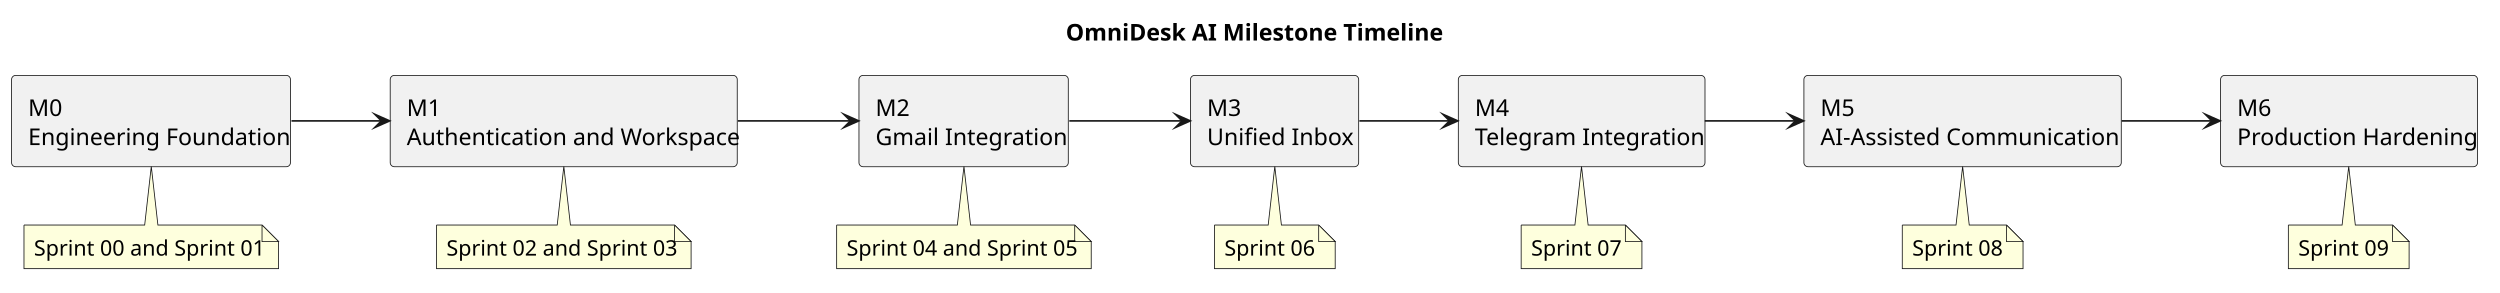
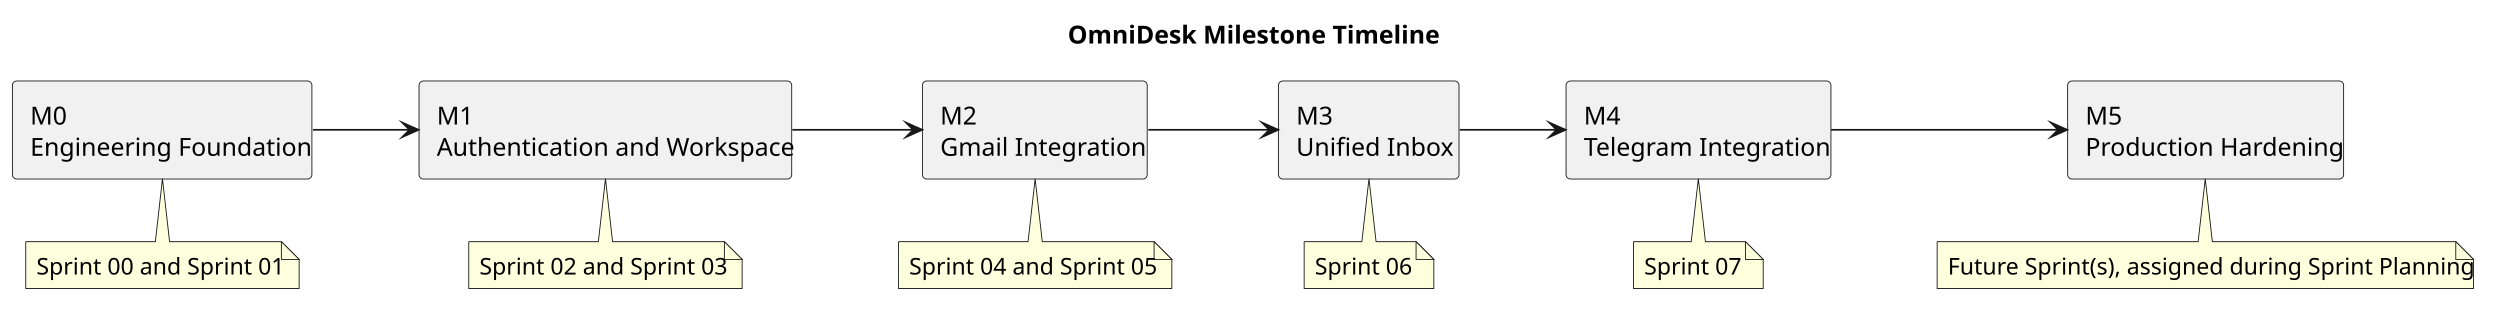
- <svg xmlns="http://www.w3.org/2000/svg" version="1.1" data-diagram-type="DESCRIPTION" style="width:1512px;height:177px;background:#FFFFFF;" width="1512px" height="177px" viewBox="0 0 1512 177" zoomAndPan="magnify" preserveAspectRatio="none" contentStyleType="text/css">
+ <svg xmlns="http://www.w3.org/2000/svg" version="1.1" data-diagram-type="DESCRIPTION" style="width:1408px;height:177px;background:#FFFFFF;" width="1408px" height="177px" viewBox="0 0 1408 177" zoomAndPan="magnify" preserveAspectRatio="none" contentStyleType="text/css">
  <defs />
  <g font-family="sans-serif" lengthAdjust="spacing">
    <g class="title" data-source-line="1">
-       <text x="644.572" y="24.533" fill="#000" font-size="14" textLength="216.275" font-weight="700">OmniDesk AI Milestone Timeline</text>
+       <text x="601.354" y="24.533" fill="#000" font-size="14" textLength="198.386" font-weight="700">OmniDesk Milestone Timeline</text>
    </g>
    <g class="entity" data-qualified-name="M0" id="ent0001" data-source-line="6">
      <rect x="7" y="45.609" width="168.668" height="55.219" fill="#F1F1F1" style="stroke:#181818;stroke-width:0.5;" rx="2.5" ry="2.5" />
      <text x="17" y="70.143" fill="#000" font-size="14" textLength="19.448">M0</text>
      <text x="17" y="87.752" fill="#000" font-size="14" textLength="148.668">Engineering Foundation</text>
    </g>
    <g class="entity" data-qualified-name="M1" id="ent0002" data-source-line="7">
      <rect x="236" y="45.609" width="209.889" height="55.219" fill="#F1F1F1" style="stroke:#181818;stroke-width:0.5;" rx="2.5" ry="2.5" />
      <text x="246" y="70.143" fill="#000" font-size="14" textLength="19.448">M1</text>
      <text x="246" y="87.752" fill="#000" font-size="14" textLength="189.889">Authentication and Workspace</text>
    </g>
    <g class="entity" data-qualified-name="M2" id="ent0003" data-source-line="8">
      <rect x="519.5" y="45.609" width="126.606" height="55.219" fill="#F1F1F1" style="stroke:#181818;stroke-width:0.5;" rx="2.5" ry="2.5" />
      <text x="529.5" y="70.143" fill="#000" font-size="14" textLength="19.448">M2</text>
      <text x="529.5" y="87.752" fill="#000" font-size="14" textLength="106.606">Gmail Integration</text>
    </g>
    <g class="entity" data-qualified-name="M3" id="ent0004" data-source-line="9">
      <rect x="720" y="45.609" width="101.717" height="55.219" fill="#F1F1F1" style="stroke:#181818;stroke-width:0.5;" rx="2.5" ry="2.5" />
      <text x="730" y="70.143" fill="#000" font-size="14" textLength="19.448">M3</text>
      <text x="730" y="87.752" fill="#000" font-size="14" textLength="81.717">Unified Inbox</text>
    </g>
    <g class="entity" data-qualified-name="M4" id="ent0005" data-source-line="10">
      <rect x="882" y="45.609" width="149.179" height="55.219" fill="#F1F1F1" style="stroke:#181818;stroke-width:0.5;" rx="2.5" ry="2.5" />
      <text x="892" y="70.143" fill="#000" font-size="14" textLength="19.448">M4</text>
      <text x="892" y="87.752" fill="#000" font-size="14" textLength="129.179">Telegram Integration</text>
    </g>
    <g class="entity" data-qualified-name="M5" id="ent0006" data-source-line="11">
-       <rect x="1091" y="45.609" width="191.951" height="55.219" fill="#F1F1F1" style="stroke:#181818;stroke-width:0.5;" rx="2.5" ry="2.5" />
-       <text x="1101" y="70.143" fill="#000" font-size="14" textLength="19.448">M5</text>
-       <text x="1101" y="87.752" fill="#000" font-size="14" textLength="171.951">AI-Assisted Communication</text>
+       <rect x="1164.5" y="45.609" width="155.42" height="55.219" fill="#F1F1F1" style="stroke:#181818;stroke-width:0.5;" rx="2.5" ry="2.5" />
+       <text x="1174.5" y="70.143" fill="#000" font-size="14" textLength="19.448">M5</text>
+       <text x="1174.5" y="87.752" fill="#000" font-size="14" textLength="135.42">Production Hardening</text>
    </g>
-     <g class="entity" data-qualified-name="M6" id="ent0007" data-source-line="12">
-       <rect x="1343" y="45.609" width="155.42" height="55.219" fill="#F1F1F1" style="stroke:#181818;stroke-width:0.5;" rx="2.5" ry="2.5" />
-       <text x="1353" y="70.143" fill="#000" font-size="14" textLength="19.448">M6</text>
-       <text x="1353" y="87.752" fill="#000" font-size="14" textLength="135.42">Production Hardening</text>
-     </g>
-     <g class="entity" data-qualified-name="GMN14" id="ent0015" data-source-line="22">
+     <g class="entity" data-qualified-name="GMN12" id="ent0013" data-source-line="20">
      <path d="M14.5,136.109 L14.5,162.461 A0,0 0 0 0 14.5,162.461 L168.477,162.461 A0,0 0 0 0 168.477,162.461 L168.477,146.109 L158.477,136.109 L95.5,136.109 L91.5,100.649 L87.5,136.109 L14.5,136.109 A0,0 0 0 0 14.5,136.109" style="stroke:#181818;stroke-width:0.5;" fill="#FEFFDD" />
      <path d="M158.477,136.109 L158.477,146.109 L168.477,146.109 L158.477,136.109" style="stroke:#181818;stroke-width:0.5;" fill="#FEFFDD" />
      <text x="20.5" y="154.604" fill="#000" font-size="13" textLength="132.977">Sprint 00 and Sprint 01</text>
    </g>
-     <g class="entity" data-qualified-name="GMN17" id="ent0018" data-source-line="26">
+     <g class="entity" data-qualified-name="GMN15" id="ent0016" data-source-line="24">
      <path d="M264,136.109 L264,162.461 A0,0 0 0 0 264,162.461 L417.977,162.461 A0,0 0 0 0 417.977,162.461 L417.977,146.109 L407.977,136.109 L345,136.109 L341,100.649 L337,136.109 L264,136.109 A0,0 0 0 0 264,136.109" style="stroke:#181818;stroke-width:0.5;" fill="#FEFFDD" />
      <path d="M407.977,136.109 L407.977,146.109 L417.977,146.109 L407.977,136.109" style="stroke:#181818;stroke-width:0.5;" fill="#FEFFDD" />
      <text x="270" y="154.604" fill="#000" font-size="13" textLength="132.977">Sprint 02 and Sprint 03</text>
    </g>
-     <g class="entity" data-qualified-name="GMN20" id="ent0021" data-source-line="30">
+     <g class="entity" data-qualified-name="GMN18" id="ent0019" data-source-line="28">
      <path d="M506,136.109 L506,162.461 A0,0 0 0 0 506,162.461 L659.977,162.461 A0,0 0 0 0 659.977,162.461 L659.977,146.109 L649.977,136.109 L587,136.109 L583,100.649 L579,136.109 L506,136.109 A0,0 0 0 0 506,136.109" style="stroke:#181818;stroke-width:0.5;" fill="#FEFFDD" />
      <path d="M649.977,136.109 L649.977,146.109 L659.977,146.109 L649.977,136.109" style="stroke:#181818;stroke-width:0.5;" fill="#FEFFDD" />
      <text x="512" y="154.604" fill="#000" font-size="13" textLength="132.977">Sprint 04 and Sprint 05</text>
    </g>
-     <g class="entity" data-qualified-name="GMN23" id="ent0024" data-source-line="34">
+     <g class="entity" data-qualified-name="GMN21" id="ent0022" data-source-line="32">
      <path d="M734.5,136.109 L734.5,162.461 A0,0 0 0 0 734.5,162.461 L807.532,162.461 A0,0 0 0 0 807.532,162.461 L807.532,146.109 L797.532,136.109 L775,136.109 L771,100.649 L767,136.109 L734.5,136.109 A0,0 0 0 0 734.5,136.109" style="stroke:#181818;stroke-width:0.5;" fill="#FEFFDD" />
      <path d="M797.532,136.109 L797.532,146.109 L807.532,146.109 L797.532,136.109" style="stroke:#181818;stroke-width:0.5;" fill="#FEFFDD" />
      <text x="740.5" y="154.604" fill="#000" font-size="13" textLength="52.032">Sprint 06</text>
    </g>
-     <g class="entity" data-qualified-name="GMN26" id="ent0027" data-source-line="38">
+     <g class="entity" data-qualified-name="GMN24" id="ent0025" data-source-line="36">
      <path d="M920,136.109 L920,162.461 A0,0 0 0 0 920,162.461 L993.032,162.461 A0,0 0 0 0 993.032,162.461 L993.032,146.109 L983.032,136.109 L960.5,136.109 L956.5,100.649 L952.5,136.109 L920,136.109 A0,0 0 0 0 920,136.109" style="stroke:#181818;stroke-width:0.5;" fill="#FEFFDD" />
      <path d="M983.032,136.109 L983.032,146.109 L993.032,146.109 L983.032,136.109" style="stroke:#181818;stroke-width:0.5;" fill="#FEFFDD" />
      <text x="926" y="154.604" fill="#000" font-size="13" textLength="52.032">Sprint 07</text>
    </g>
-     <g class="entity" data-qualified-name="GMN29" id="ent0030" data-source-line="42">
-       <path d="M1150.5,136.109 L1150.5,162.461 A0,0 0 0 0 1150.5,162.461 L1223.532,162.461 A0,0 0 0 0 1223.532,162.461 L1223.532,146.109 L1213.532,136.109 L1191,136.109 L1187,100.649 L1183,136.109 L1150.5,136.109 A0,0 0 0 0 1150.5,136.109" style="stroke:#181818;stroke-width:0.5;" fill="#FEFFDD" />
-       <path d="M1213.532,136.109 L1213.532,146.109 L1223.532,146.109 L1213.532,136.109" style="stroke:#181818;stroke-width:0.5;" fill="#FEFFDD" />
-       <text x="1156.5" y="154.604" fill="#000" font-size="13" textLength="52.032">Sprint 08</text>
+     <g class="entity" data-qualified-name="GMN27" id="ent0028" data-source-line="40">
+       <path d="M1091,136.109 L1091,162.461 A0,0 0 0 0 1091,162.461 L1393.093,162.461 A0,0 0 0 0 1393.093,162.461 L1393.093,146.109 L1383.093,136.109 L1246,136.109 L1242,100.649 L1238,136.109 L1091,136.109 A0,0 0 0 0 1091,136.109" style="stroke:#181818;stroke-width:0.5;" fill="#FEFFDD" />
+       <path d="M1383.093,136.109 L1383.093,146.109 L1393.093,146.109 L1383.093,136.109" style="stroke:#181818;stroke-width:0.5;" fill="#FEFFDD" />
+       <text x="1097" y="154.604" fill="#000" font-size="13" textLength="281.093">Future Sprint(s), assigned during Sprint Planning</text>
    </g>
-     <g class="entity" data-qualified-name="GMN32" id="ent0033" data-source-line="46">
-       <path d="M1384,136.109 L1384,162.461 A0,0 0 0 0 1384,162.461 L1457.032,162.461 A0,0 0 0 0 1457.032,162.461 L1457.032,146.109 L1447.032,136.109 L1424.5,136.109 L1420.5,100.649 L1416.5,136.109 L1384,136.109 A0,0 0 0 0 1384,136.109" style="stroke:#181818;stroke-width:0.5;" fill="#FEFFDD" />
-       <path d="M1447.032,136.109 L1447.032,146.109 L1457.032,146.109 L1447.032,136.109" style="stroke:#181818;stroke-width:0.5;" fill="#FEFFDD" />
-       <text x="1390" y="154.604" fill="#000" font-size="13" textLength="52.032">Sprint 09</text>
-     </g>
-     <g class="link" data-entity-1="ent0001" data-entity-2="ent0002" id="lnk8" data-source-line="14" data-link-type="dependency">
+     <g class="link" data-entity-1="ent0001" data-entity-2="ent0002" id="lnk7" data-source-line="13" data-link-type="dependency">
      <path d="M176.29,73.109 C195.36,73.109 210.86,73.109 230.67,73.109" style="stroke:#181818;stroke-width:1;" fill="none" id="M0-to-M1" />
      <polygon points="235.67,73.109,226.67,69.109,230.67,73.109,226.67,77.109,235.67,73.109" fill="#181818" style="stroke:#181818;stroke-width:1;stroke-linejoin:miter;stroke-miterlimit:10;" />
    </g>
-     <g class="link" data-entity-1="ent0002" data-entity-2="ent0003" id="lnk9" data-source-line="15" data-link-type="dependency">
+     <g class="link" data-entity-1="ent0002" data-entity-2="ent0003" id="lnk8" data-source-line="14" data-link-type="dependency">
      <path d="M446.22,73.109 C471.14,73.109 491.99,73.109 514.35,73.109" style="stroke:#181818;stroke-width:1;" fill="none" id="M1-to-M2" />
      <polygon points="519.35,73.109,510.35,69.109,514.35,73.109,510.35,77.109,519.35,73.109" fill="#181818" style="stroke:#181818;stroke-width:1;stroke-linejoin:miter;stroke-miterlimit:10;" />
    </g>
-     <g class="link" data-entity-1="ent0003" data-entity-2="ent0004" id="lnk10" data-source-line="16" data-link-type="dependency">
+     <g class="link" data-entity-1="ent0003" data-entity-2="ent0004" id="lnk9" data-source-line="15" data-link-type="dependency">
      <path d="M646.71,73.109 C670.55,73.109 692.36,73.109 714.88,73.109" style="stroke:#181818;stroke-width:1;" fill="none" id="M2-to-M3" />
      <polygon points="719.88,73.109,710.88,69.109,714.88,73.109,710.88,77.109,719.88,73.109" fill="#181818" style="stroke:#181818;stroke-width:1;stroke-linejoin:miter;stroke-miterlimit:10;" />
    </g>
-     <g class="link" data-entity-1="ent0004" data-entity-2="ent0005" id="lnk11" data-source-line="17" data-link-type="dependency">
+     <g class="link" data-entity-1="ent0004" data-entity-2="ent0005" id="lnk10" data-source-line="16" data-link-type="dependency">
      <path d="M822.14,73.109 C840.5,73.109 856.68,73.109 876.67,73.109" style="stroke:#181818;stroke-width:1;" fill="none" id="M3-to-M4" />
      <polygon points="881.67,73.109,872.67,69.109,876.67,73.109,872.67,77.109,881.67,73.109" fill="#181818" style="stroke:#181818;stroke-width:1;stroke-linejoin:miter;stroke-miterlimit:10;" />
    </g>
-     <g class="link" data-entity-1="ent0005" data-entity-2="ent0006" id="lnk12" data-source-line="18" data-link-type="dependency">
-       <path d="M1031.06,73.109 C1050.1,73.109 1065.89,73.109 1085.87,73.109" style="stroke:#181818;stroke-width:1;" fill="none" id="M4-to-M5" />
-       <polygon points="1090.87,73.109,1081.87,69.109,1085.87,73.109,1081.87,77.109,1090.87,73.109" fill="#181818" style="stroke:#181818;stroke-width:1;stroke-linejoin:miter;stroke-miterlimit:10;" />
-     </g>
-     <g class="link" data-entity-1="ent0006" data-entity-2="ent0007" id="lnk13" data-source-line="19" data-link-type="dependency">
-       <path d="M1283.16,73.109 C1302.99,73.109 1318.65,73.109 1337.72,73.109" style="stroke:#181818;stroke-width:1;" fill="none" id="M5-to-M6" />
-       <polygon points="1342.72,73.109,1333.72,69.109,1337.72,73.109,1333.72,77.109,1342.72,73.109" fill="#181818" style="stroke:#181818;stroke-width:1;stroke-linejoin:miter;stroke-miterlimit:10;" />
+     <g class="link" data-entity-1="ent0005" data-entity-2="ent0006" id="lnk11" data-source-line="17" data-link-type="dependency">
+       <path d="M1031.25,73.109 C1072.1,73.109 1117.82,73.109 1159.16,73.109" style="stroke:#181818;stroke-width:1;" fill="none" id="M4-to-M5" />
+       <polygon points="1164.16,73.109,1155.16,69.109,1159.16,73.109,1155.16,77.109,1164.16,73.109" fill="#181818" style="stroke:#181818;stroke-width:1;stroke-linejoin:miter;stroke-miterlimit:10;" />
    </g>
  </g>
</svg>
